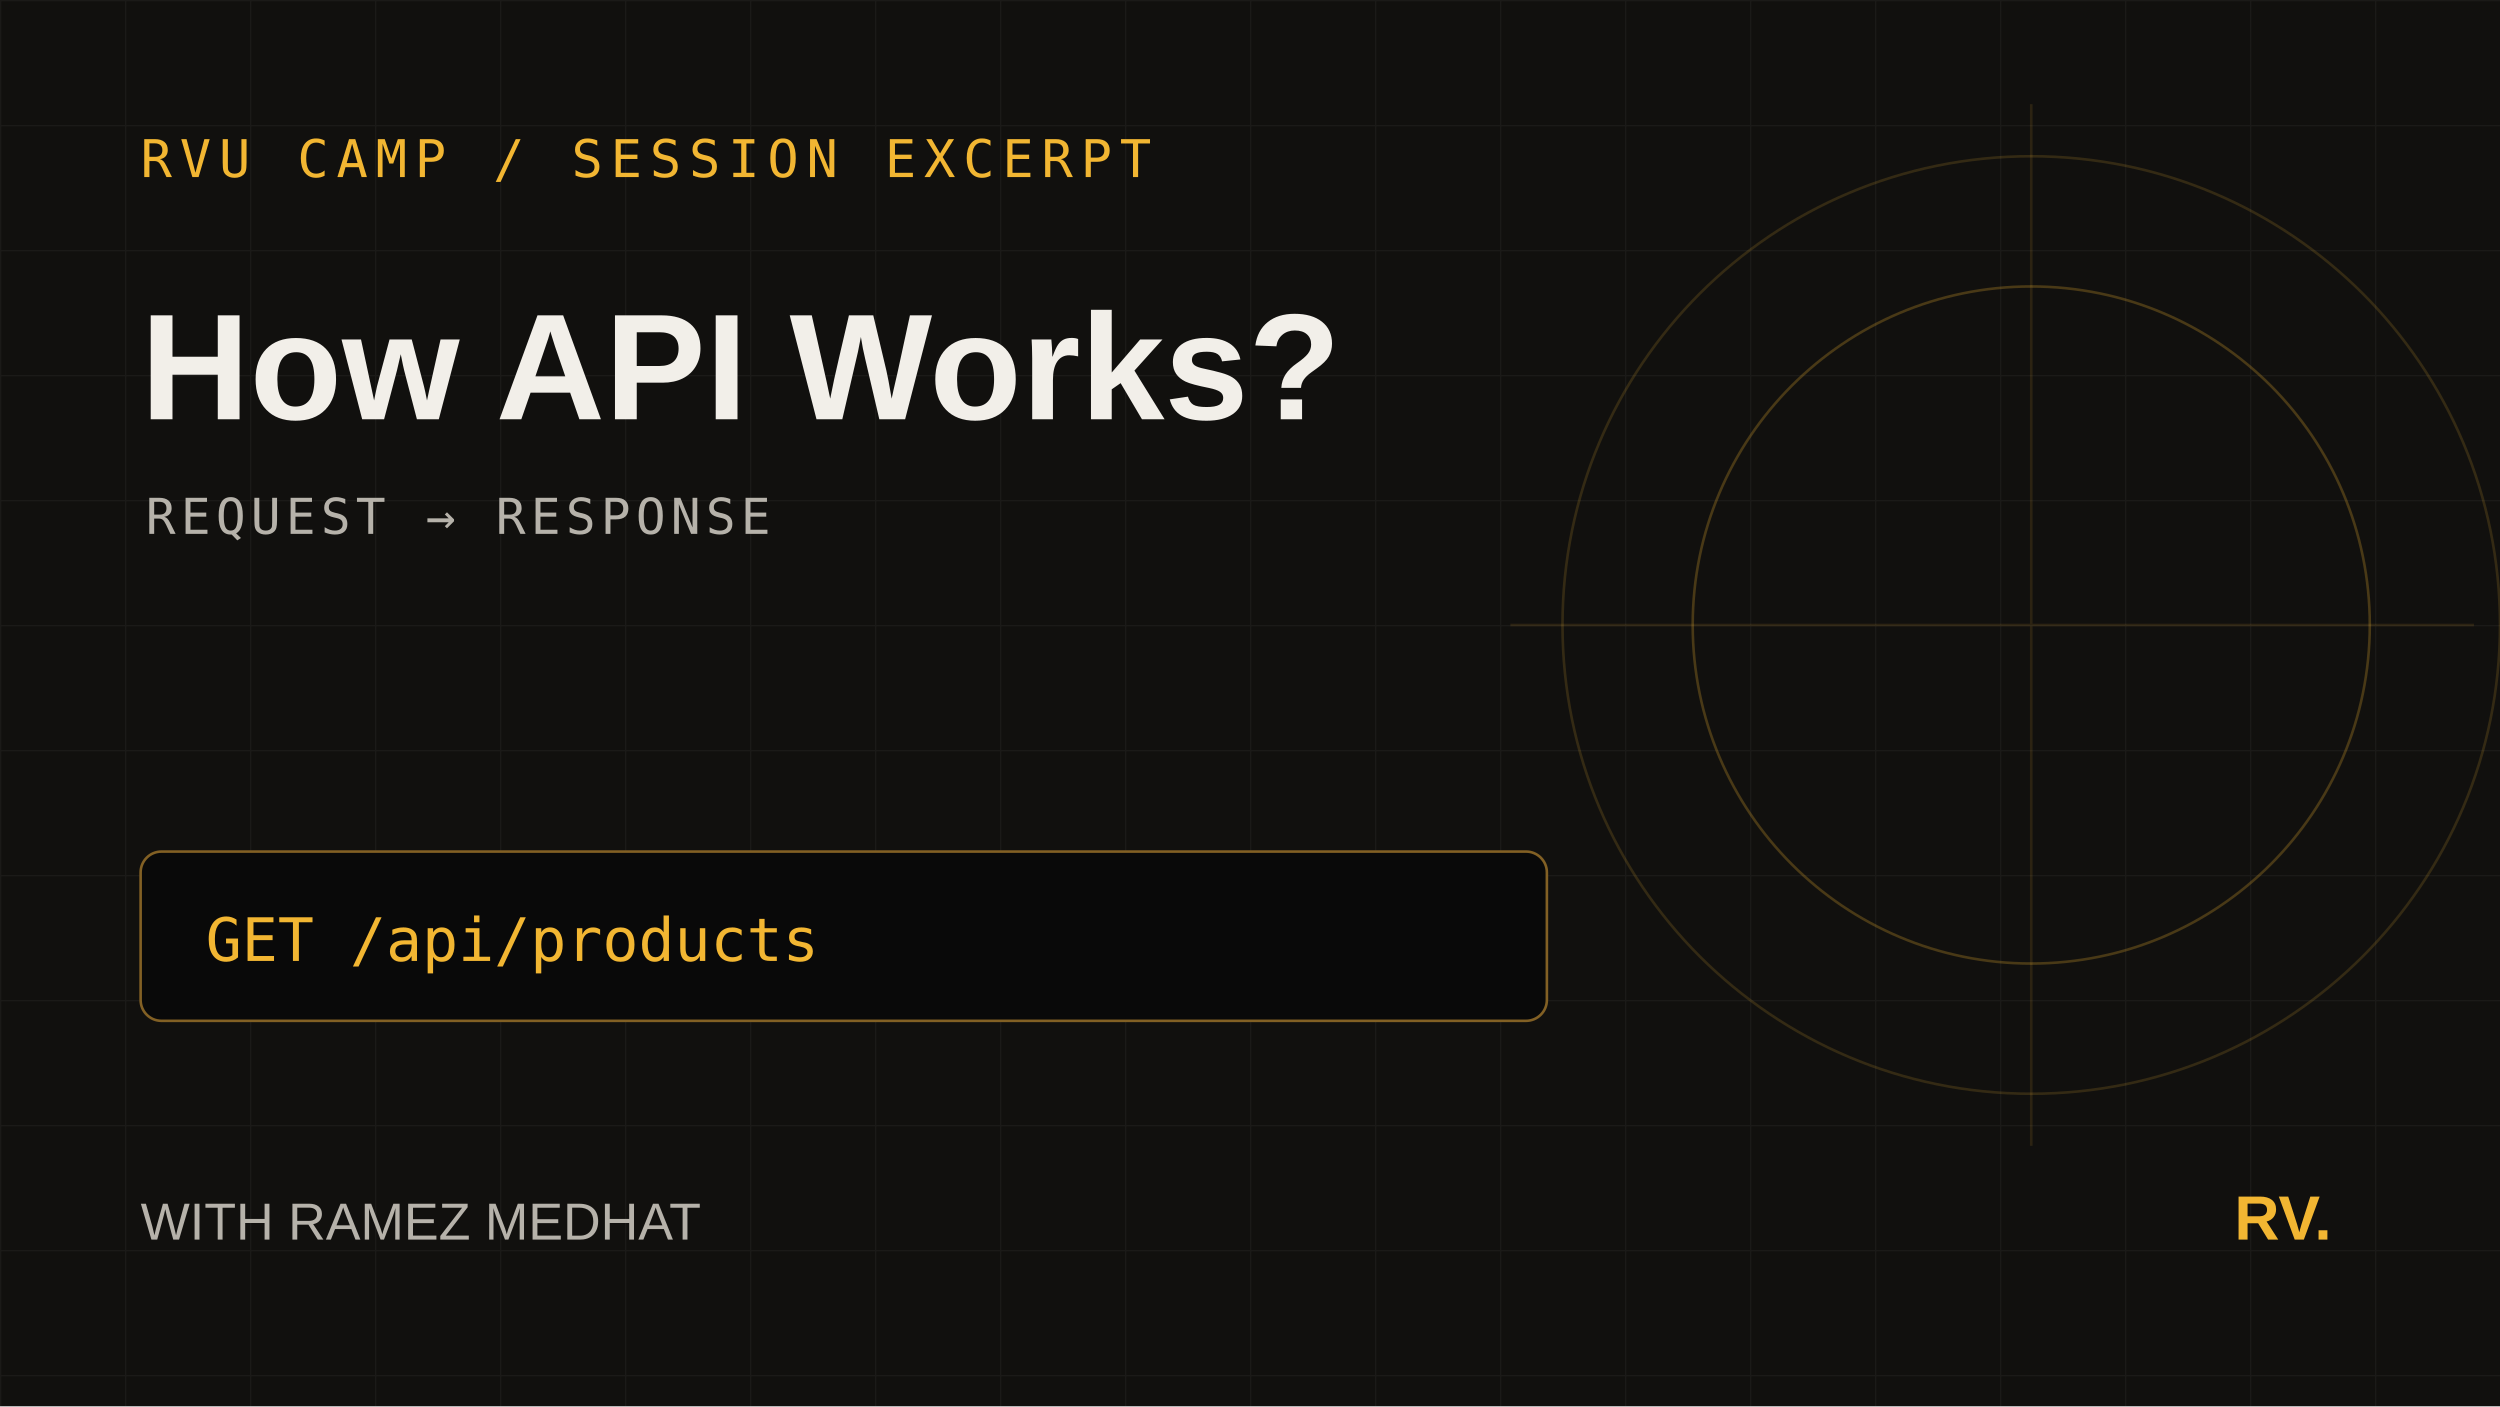
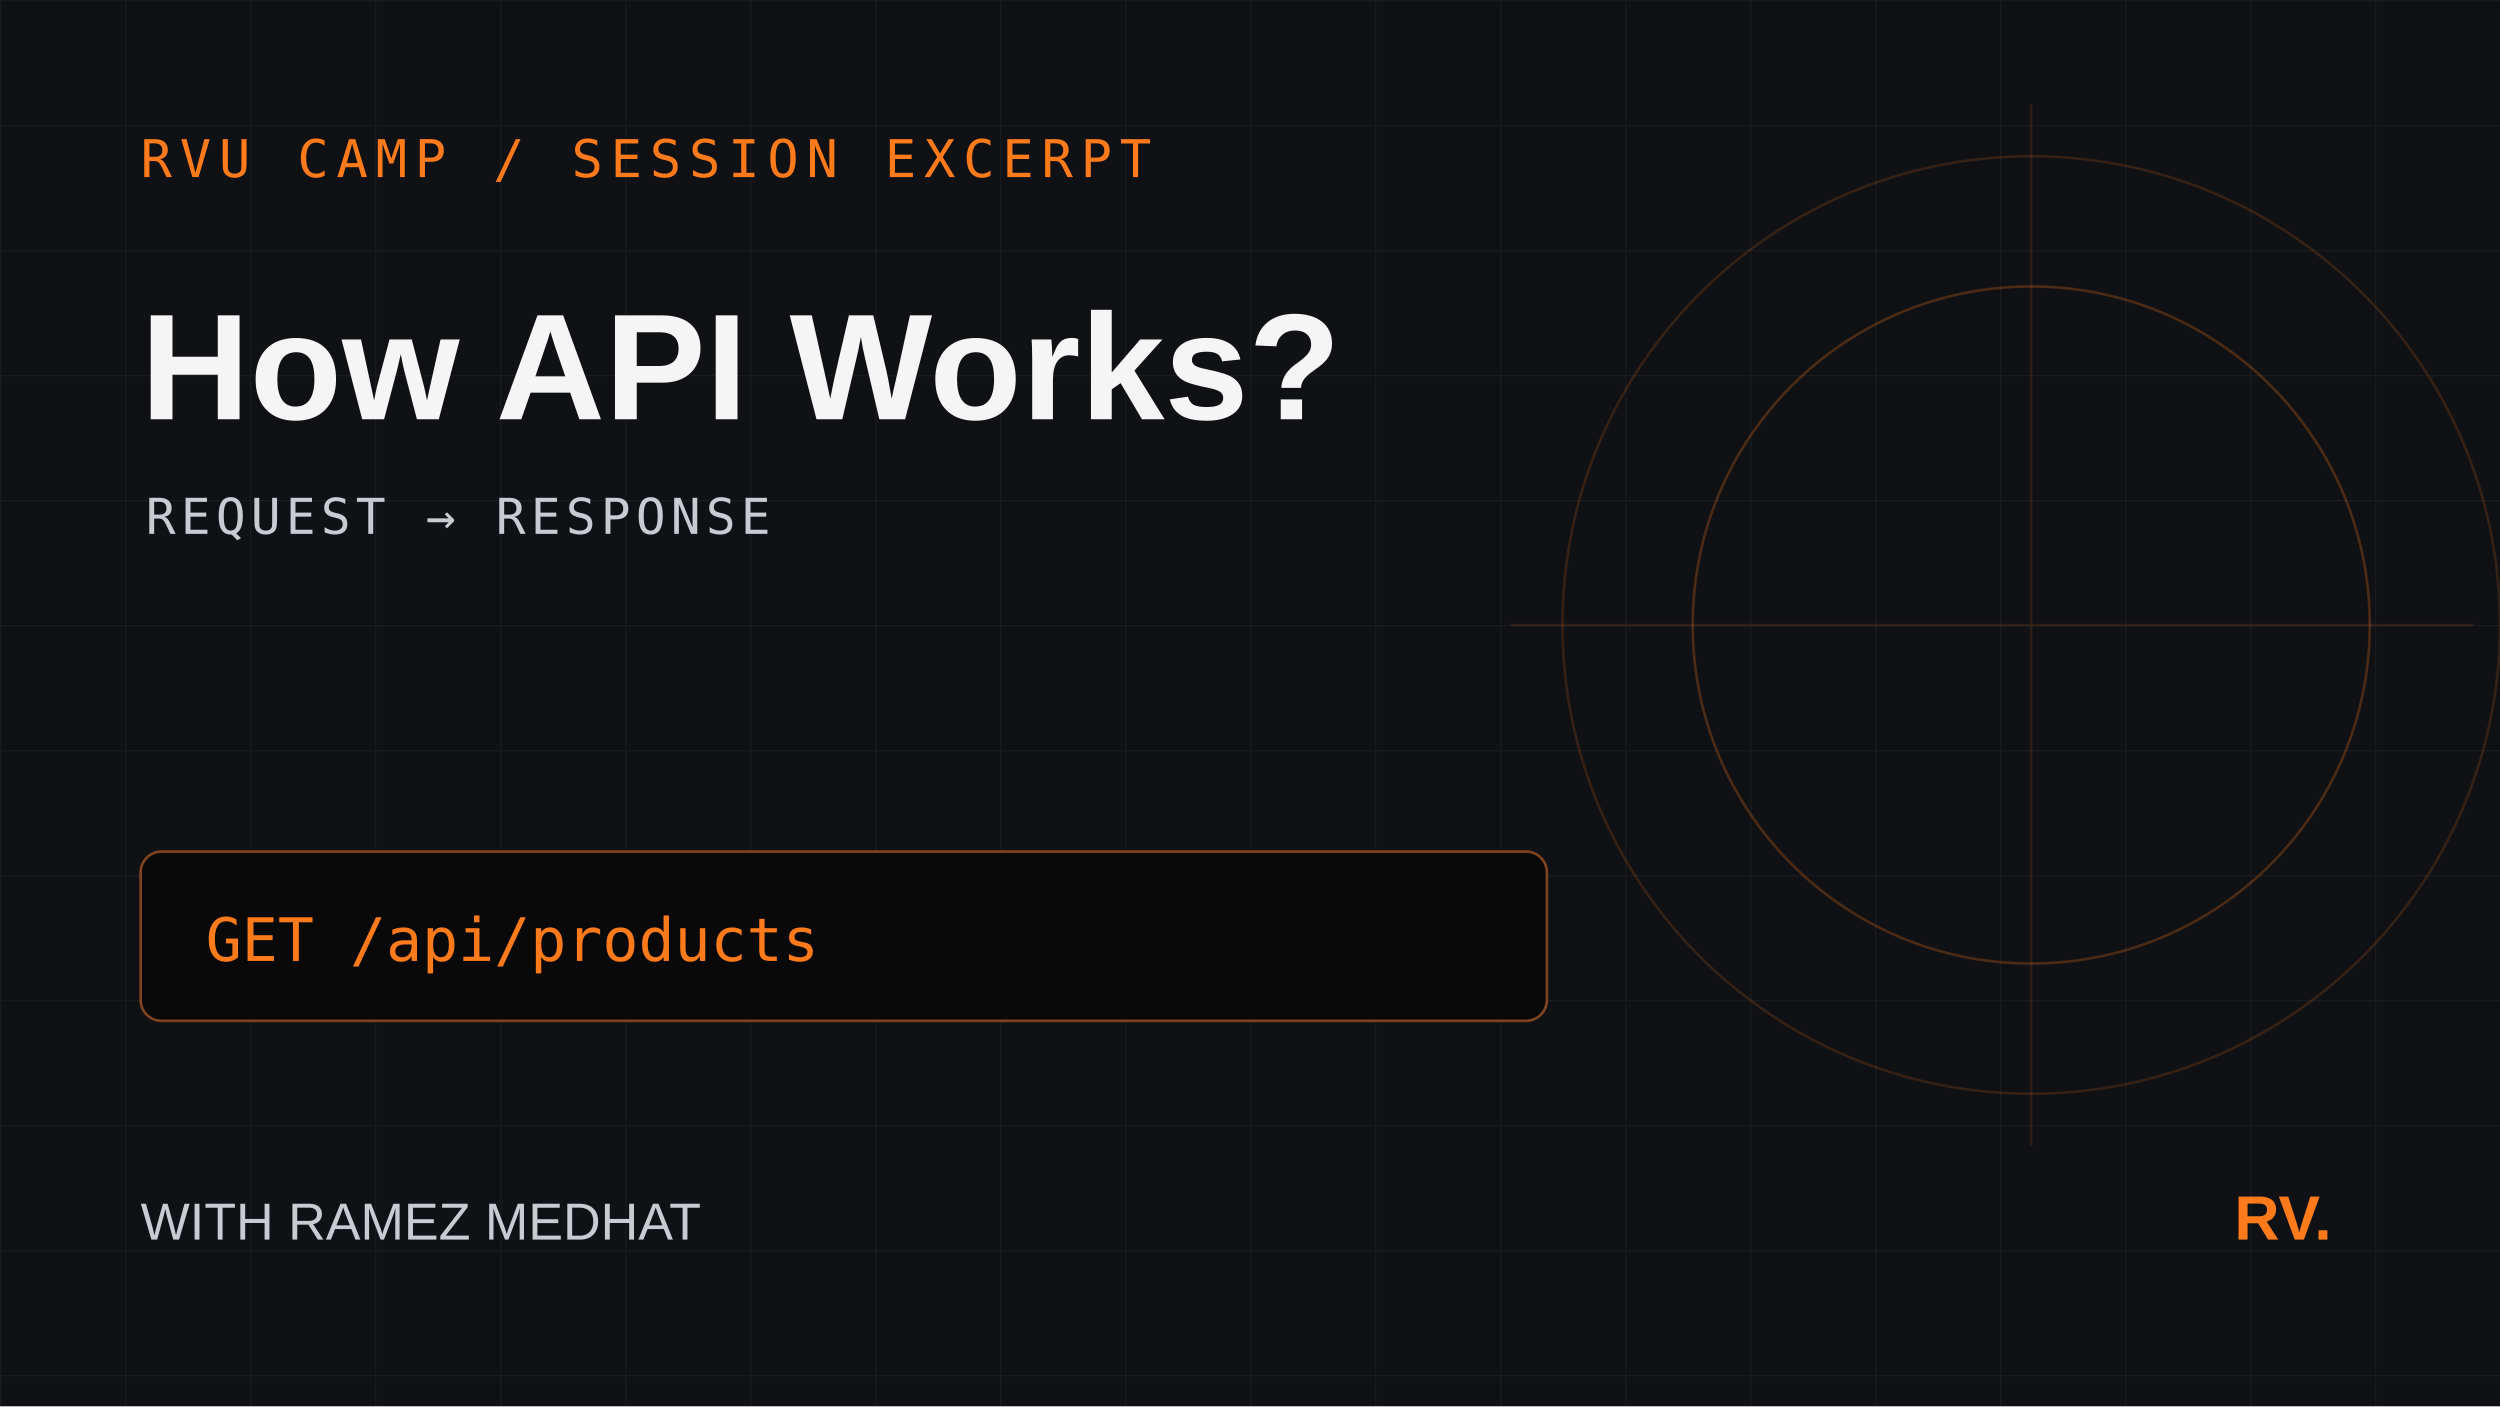
<svg xmlns="http://www.w3.org/2000/svg" viewBox="0 0 960 540">
  <defs>
    <pattern id="grid" width="48" height="48" patternUnits="userSpaceOnUse">
      <path d="M48 0H0V48" fill="none" stroke="#ffffff" stroke-opacity=".045" />
    </pattern>
  </defs>
-   <rect width="960" height="540" fill="#11100e" />
+   <rect width="960" height="540" fill="#101114" />
  <rect width="960" height="540" fill="url(#grid)" />
-   <circle cx="780" cy="240" r="180" fill="none" stroke="#f2b632" stroke-opacity=".16" />
-   <circle cx="780" cy="240" r="130" fill="none" stroke="#f2b632" stroke-opacity=".25" />
-   <path d="M580 240H950M780 40V440" stroke="#f2b632" stroke-opacity=".12" />
-   <text x="54" y="68" font-family="monospace" font-size="20" letter-spacing="3" fill="#f2b632">RVU CAMP / SESSION EXCERPT</text>
-   <text x="54" y="161" font-family="Arial,sans-serif" font-size="58" font-weight="700" fill="#f2efe9">How API Works?</text>
-   <text x="56" y="205" font-family="monospace" font-size="19" letter-spacing="2" fill="#b6b2aa">REQUEST → RESPONSE</text>
-   <rect x="54" y="327" width="540" height="65" rx="8" fill="#090909" stroke="#826024" />
-   <text x="79" y="369" font-family="monospace" font-size="23" fill="#f2b632">GET /api/products</text>
-   <text x="54" y="476" font-family="Arial,sans-serif" font-size="20" fill="#b6b2aa">WITH RAMEZ MEDHAT</text>
-   <text x="858" y="476" font-family="Arial,sans-serif" font-size="24" font-weight="700" fill="#f2b632">RV.</text>
+   <circle cx="780" cy="240" r="180" fill="none" stroke="#ff7a1a" stroke-opacity=".16" />
+   <circle cx="780" cy="240" r="130" fill="none" stroke="#ff7a1a" stroke-opacity=".25" />
+   <path d="M580 240H950M780 40V440" stroke="#ff7a1a" stroke-opacity=".12" />
+   <text x="54" y="68" font-family="monospace" font-size="20" letter-spacing="3" fill="#ff7a1a">RVU CAMP / SESSION EXCERPT</text>
+   <text x="54" y="161" font-family="Arial,sans-serif" font-size="58" font-weight="700" fill="#f5f5f5">How API Works?</text>
+   <text x="56" y="205" font-family="monospace" font-size="19" letter-spacing="2" fill="#c8cbd1">REQUEST → RESPONSE</text>
+   <rect x="54" y="327" width="540" height="65" rx="8" fill="#090909" stroke="#80431f" />
+   <text x="79" y="369" font-family="monospace" font-size="23" fill="#ff7a1a">GET /api/products</text>
+   <text x="54" y="476" font-family="Arial,sans-serif" font-size="20" fill="#c8cbd1">WITH RAMEZ MEDHAT</text>
+   <text x="858" y="476" font-family="Arial,sans-serif" font-size="24" font-weight="700" fill="#ff7a1a">RV.</text>
</svg>
